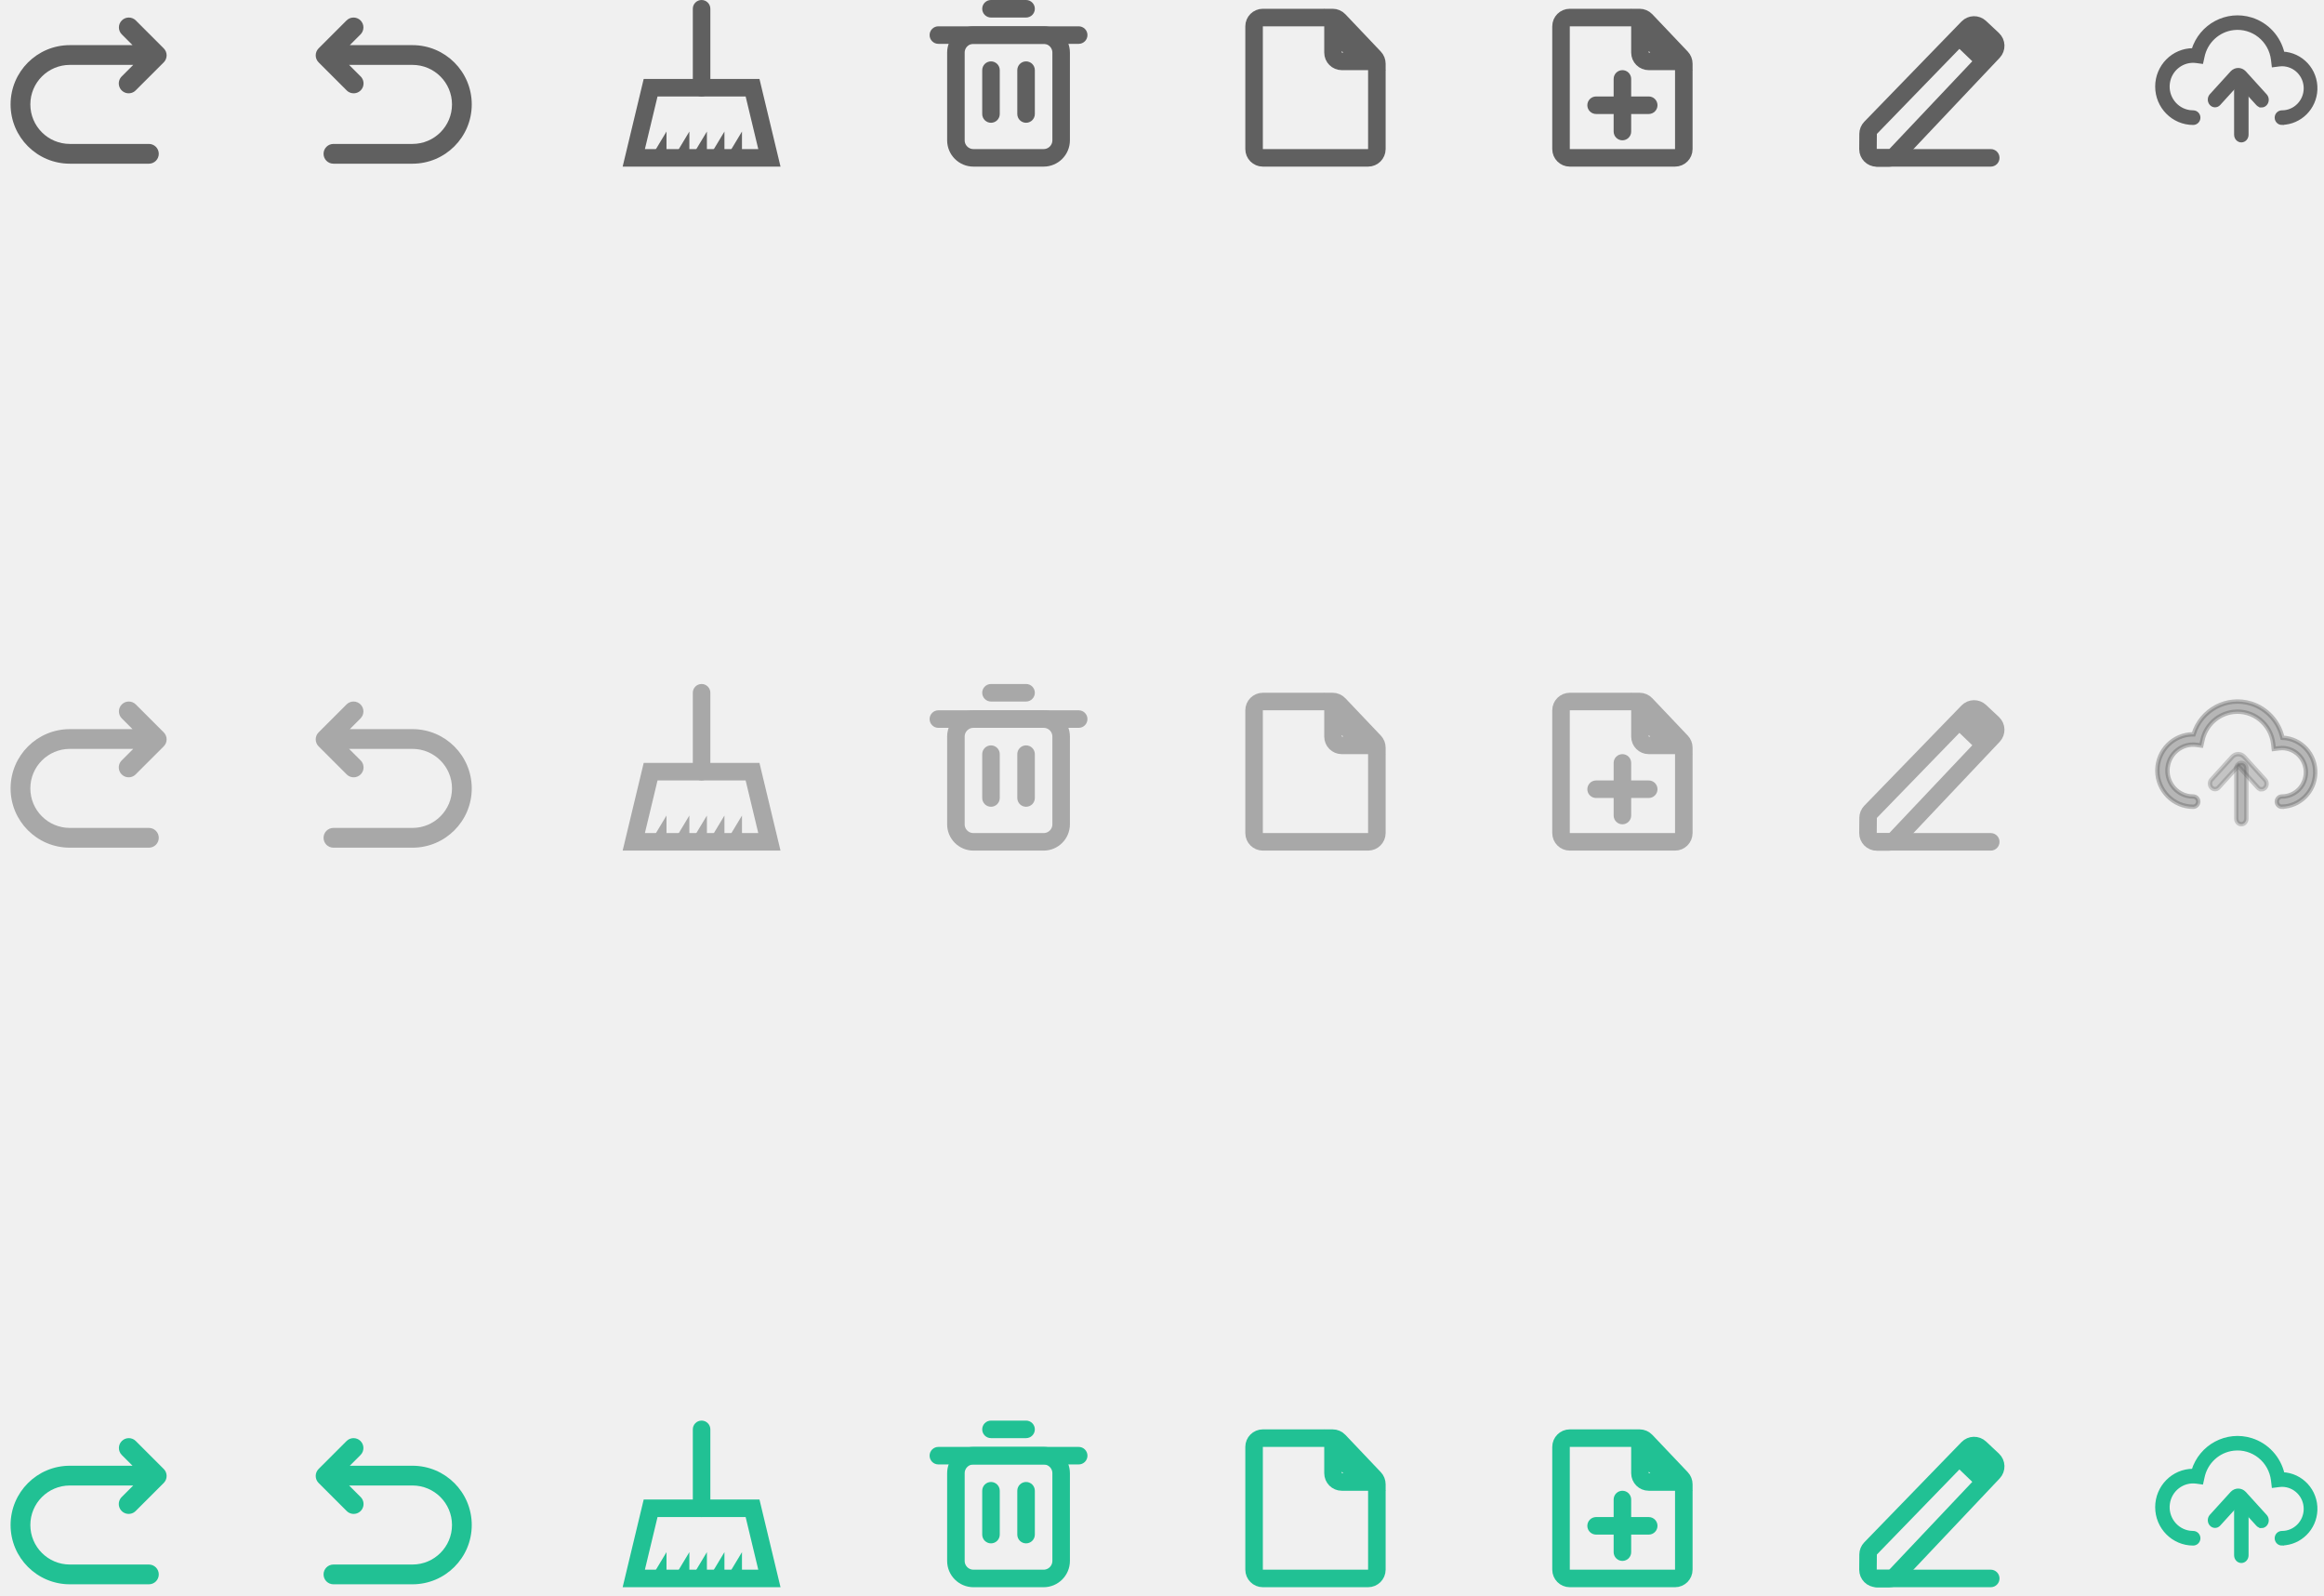
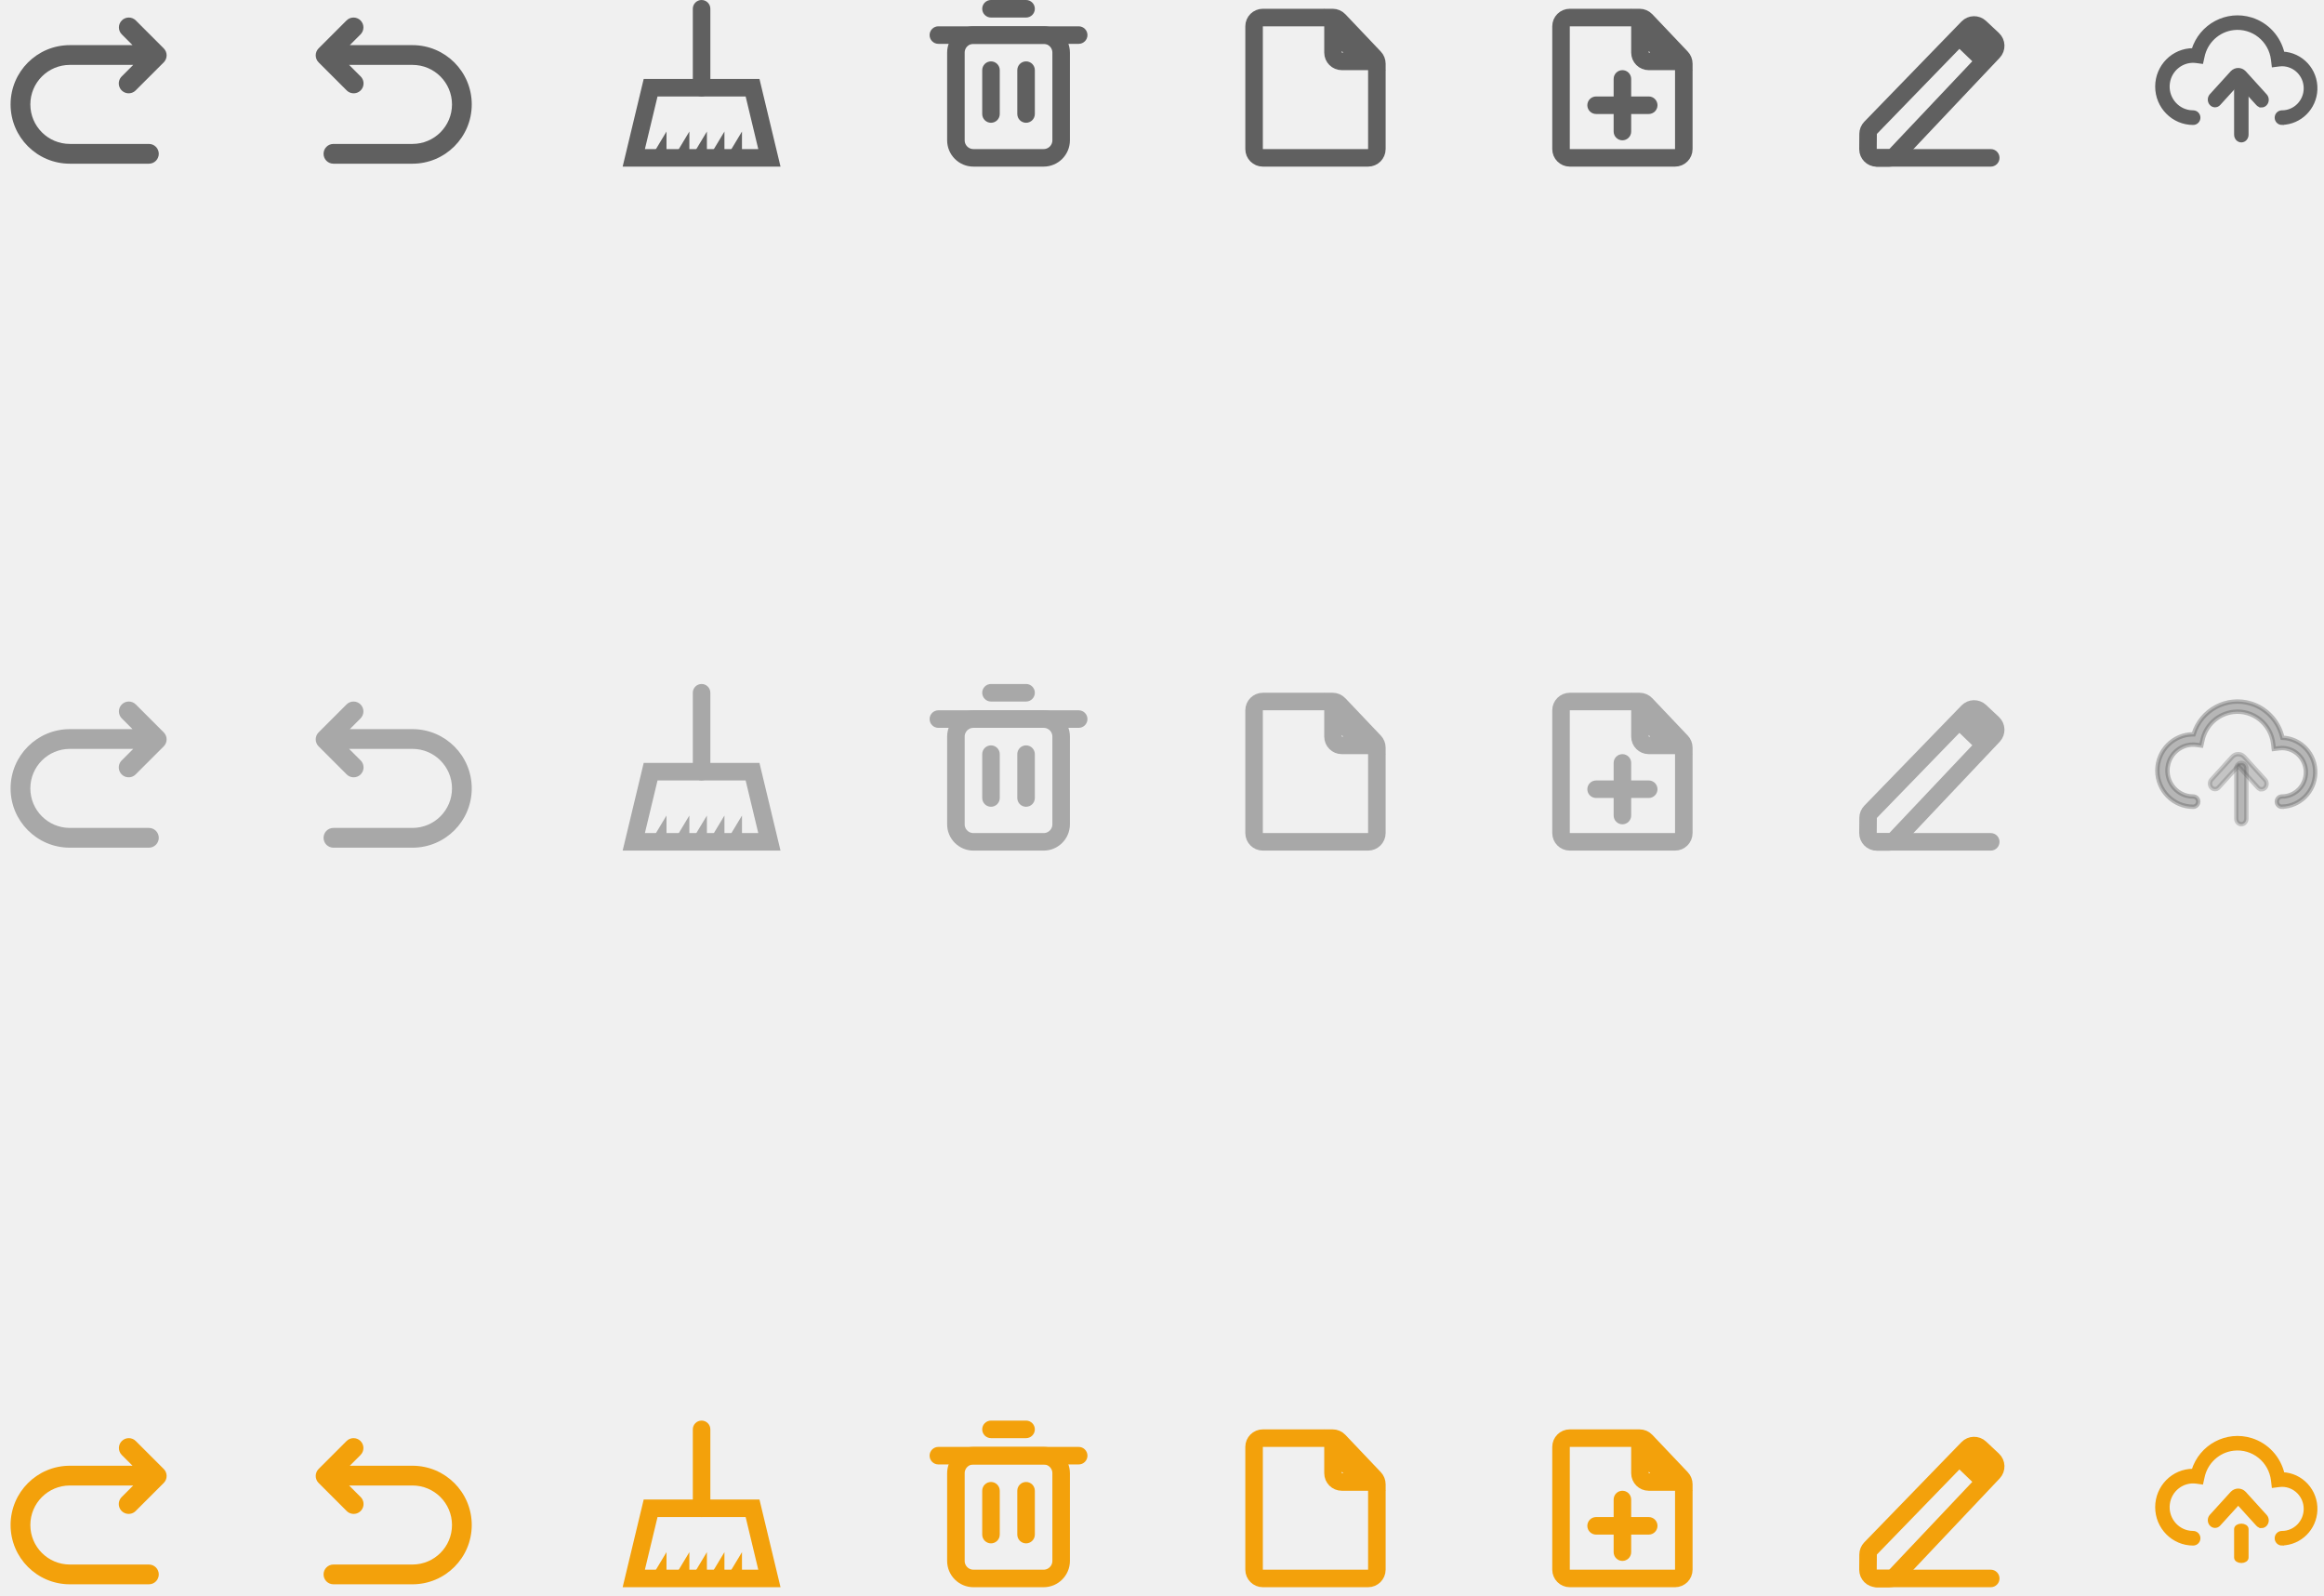
<svg xmlns="http://www.w3.org/2000/svg" width="265px" height="182px" viewBox="0 0 265 182" version="1.1">
  <g id="Page-1" stroke="none" stroke-width="1" fill="none" fill-rule="evenodd">
    <g id="撤销_hover-copy" transform="translate(10, 10) scale(-1, 1) translate(-10, -10) ">
      <g id="撤销">
        <rect id="Rectangle-9-Copy-5" x="0" y="0" width="20" height="20" />
        <g fill-rule="nonzero">
          <rect id="Rectangle-path" fill="#04B7A1" opacity="0" x="0" y="0" width="20" height="20" />
          <path d="M4.887,5.147 L12.033,5.147 C15.767,5.147 18.793,8.173 18.793,11.907 C18.793,15.64 15.767,18.667 12.033,18.667 L3.02,18.667 C2.398,18.667 1.894,18.162 1.894,17.54 C1.894,16.918 2.398,16.413 3.02,16.413 L12.033,16.413 C14.522,16.413 16.54,14.396 16.54,11.907 C16.54,9.418 14.522,7.4 12.033,7.4 L4.807,7.4 L6.111,8.704 C6.403,8.987 6.521,9.406 6.417,9.8 C6.314,10.193 6.006,10.501 5.612,10.604 C5.218,10.706 4.799,10.589 4.517,10.296 L1.33,7.111 C1.119,6.899 1,6.613 1,6.314 C1,6.015 1.119,5.728 1.33,5.516 L4.517,2.33 C4.956,1.89 5.67,1.89 6.11,2.33 C6.55,2.77 6.551,3.483 6.111,3.923 L4.887,5.147 Z" id="Shape" fill="#606060" />
        </g>
      </g>
    </g>
    <g id="撤销_hover-copy" opacity="0.5" transform="translate(10, 88) scale(-1, 1) translate(-10, -88) translate(0, 78)">
      <g id="撤销">
        <rect id="Rectangle-9-Copy-5" x="0" y="0" width="20" height="20" />
        <g fill-rule="nonzero">
          <rect id="Rectangle-path" fill="#04B7A1" opacity="0" x="0" y="0" width="20" height="20" />
          <path d="M4.887,5.147 L12.033,5.147 C15.767,5.147 18.793,8.173 18.793,11.907 C18.793,15.64 15.767,18.667 12.033,18.667 L3.02,18.667 C2.398,18.667 1.894,18.162 1.894,17.54 C1.894,16.918 2.398,16.413 3.02,16.413 L12.033,16.413 C14.522,16.413 16.54,14.396 16.54,11.907 C16.54,9.418 14.522,7.4 12.033,7.4 L4.807,7.4 L6.111,8.704 C6.403,8.987 6.521,9.406 6.417,9.8 C6.314,10.193 6.006,10.501 5.612,10.604 C5.218,10.706 4.799,10.589 4.517,10.296 L1.33,7.111 C1.119,6.899 1,6.613 1,6.314 C1,6.015 1.119,5.728 1.33,5.516 L4.517,2.33 C4.956,1.89 5.67,1.89 6.11,2.33 C6.55,2.77 6.551,3.483 6.111,3.923 L4.887,5.147 Z" id="Shape" fill="#606060" />
        </g>
      </g>
    </g>
    <g id="撤销_hover-copy" transform="translate(35, 0)">
      <g id="撤销">
        <rect id="Rectangle-9-Copy-5" x="0" y="0" width="20" height="20" />
        <g fill-rule="nonzero">
          <rect id="Rectangle-path" fill="#04B7A1" opacity="0" x="0" y="0" width="20" height="20" />
          <path d="M4.887,5.147 L12.033,5.147 C15.767,5.147 18.793,8.173 18.793,11.907 C18.793,15.64 15.767,18.667 12.033,18.667 L3.02,18.667 C2.398,18.667 1.894,18.162 1.894,17.54 C1.894,16.918 2.398,16.413 3.02,16.413 L12.033,16.413 C14.522,16.413 16.54,14.396 16.54,11.907 C16.54,9.418 14.522,7.4 12.033,7.4 L4.807,7.4 L6.111,8.704 C6.403,8.987 6.521,9.406 6.417,9.8 C6.314,10.193 6.006,10.501 5.612,10.604 C5.218,10.706 4.799,10.589 4.517,10.296 L1.33,7.111 C1.119,6.899 1,6.613 1,6.314 C1,6.015 1.119,5.728 1.33,5.516 L4.517,2.33 C4.956,1.89 5.67,1.89 6.11,2.33 C6.55,2.77 6.551,3.483 6.111,3.923 L4.887,5.147 Z" id="Shape" fill="#606060" />
        </g>
      </g>
    </g>
    <g id="撤销_hover-copy" opacity="0.5" transform="translate(35, 78)">
      <g id="撤销">
        <rect id="Rectangle-9-Copy-5" x="0" y="0" width="20" height="20" />
        <g fill-rule="nonzero">
          <rect id="Rectangle-path" fill="#04B7A1" opacity="0" x="0" y="0" width="20" height="20" />
          <path d="M4.887,5.147 L12.033,5.147 C15.767,5.147 18.793,8.173 18.793,11.907 C18.793,15.64 15.767,18.667 12.033,18.667 L3.02,18.667 C2.398,18.667 1.894,18.162 1.894,17.54 C1.894,16.918 2.398,16.413 3.02,16.413 L12.033,16.413 C14.522,16.413 16.54,14.396 16.54,11.907 C16.54,9.418 14.522,7.4 12.033,7.4 L4.807,7.4 L6.111,8.704 C6.403,8.987 6.521,9.406 6.417,9.8 C6.314,10.193 6.006,10.501 5.612,10.604 C5.218,10.706 4.799,10.589 4.517,10.296 L1.33,7.111 C1.119,6.899 1,6.613 1,6.314 C1,6.015 1.119,5.728 1.33,5.516 L4.517,2.33 C4.956,1.89 5.67,1.89 6.11,2.33 C6.55,2.77 6.551,3.483 6.111,3.923 L4.887,5.147 Z" id="Shape" fill="#606060" />
        </g>
      </g>
    </g>
    <g id="橡皮擦_hover-copy" transform="translate(70, 0)">
      <rect id="Rectangle-9-Copy-3" x="0" y="0" width="20" height="20" />
      <rect id="Rectangle-path" fill="#FFFFFF" fill-rule="nonzero" opacity="0" x="0" y="0" width="20" height="20" />
      <g id="Group" stroke-width="1" fill-rule="evenodd" transform="translate(1, 0)">
        <path d="M3.188,10 L1.268,18 L16.732,18 L14.812,10 L3.188,10 Z" id="Rectangle-15" stroke="#606060" stroke-width="2" />
        <path d="M9,0 L9,0 C9.552,-1.01453063e-16 10,0.448 10,1 L10,10 C10,10.552 9.552,11 9,11 L9,11 C8.448,11 8,10.552 8,10 L8,1 C8,0.448 8.448,1.01453063e-16 9,0 Z" id="Rectangle-16" fill="#606060" />
        <polygon id="Path-3-Copy" fill="#606060" points="8 17.669 9.606 15 9.606 17.669" />
        <polygon id="Path-3-Copy-2" fill="#606060" points="10 17.669 11.606 15 11.606 17.669" />
        <polygon id="Path-3-Copy-4" fill="#606060" points="12 17.669 13.606 15 13.606 17.669" />
        <polygon id="Path-3" fill="#606060" points="6 17.669 7.606 15 7.606 17.669" />
        <polygon id="Path-3-Copy-3" fill="#606060" points="3.394 17.669 5 15 5 17.669" />
      </g>
    </g>
    <g id="橡皮擦_hover-copy" opacity="0.5" transform="translate(70, 78)">
      <rect id="Rectangle-9-Copy-3" x="0" y="0" width="20" height="20" />
      <rect id="Rectangle-path" fill="#FFFFFF" fill-rule="nonzero" opacity="0" x="0" y="0" width="20" height="20" />
      <g id="Group" stroke-width="1" fill-rule="evenodd" transform="translate(1, 0)">
        <path d="M3.188,10 L1.268,18 L16.732,18 L14.812,10 L3.188,10 Z" id="Rectangle-15" stroke="#606060" stroke-width="2" />
        <path d="M9,0 L9,0 C9.552,-1.01453063e-16 10,0.448 10,1 L10,10 C10,10.552 9.552,11 9,11 L9,11 C8.448,11 8,10.552 8,10 L8,1 C8,0.448 8.448,1.01453063e-16 9,0 Z" id="Rectangle-16" fill="#606060" />
        <polygon id="Path-3-Copy" fill="#606060" points="8 17.669 9.606 15 9.606 17.669" />
        <polygon id="Path-3-Copy-2" fill="#606060" points="10 17.669 11.606 15 11.606 17.669" />
        <polygon id="Path-3-Copy-4" fill="#606060" points="12 17.669 13.606 15 13.606 17.669" />
        <polygon id="Path-3" fill="#606060" points="6 17.669 7.606 15 7.606 17.669" />
        <polygon id="Path-3-Copy-3" fill="#606060" points="3.394 17.669 5 15 5 17.669" />
      </g>
    </g>
    <g id="删除_hover-copy" transform="translate(105, 0)">
      <g id="Group" transform="translate(1, 0)">
        <rect id="Rectangle-2" stroke="#606060" fill="#D8D8D8" x="6.5" y="0.5" width="5" height="1" rx="0.5" />
        <rect id="Rectangle" stroke="#606060" stroke-width="2" x="3" y="4" width="12" height="14" rx="2" />
        <rect id="Rectangle-11" fill="#606060" x="0" y="3" width="18" height="2" rx="1" />
        <rect id="Rectangle-12" stroke="#606060" fill="#D8D8D8" x="6.5" y="7.5" width="1" height="6" rx="0.5" />
        <rect id="Rectangle-12-Copy" stroke="#606060" fill="#D8D8D8" x="10.5" y="7.5" width="1" height="6" rx="0.5" />
      </g>
    </g>
    <g id="删除_hover-copy" opacity="0.5" transform="translate(105, 78)">
      <g id="Group" transform="translate(1, 0)">
        <rect id="Rectangle-2" stroke="#606060" fill="#D8D8D8" x="6.5" y="0.5" width="5" height="1" rx="0.5" />
        <rect id="Rectangle" stroke="#606060" stroke-width="2" x="3" y="4" width="12" height="14" rx="2" />
        <rect id="Rectangle-11" fill="#606060" x="0" y="3" width="18" height="2" rx="1" />
        <rect id="Rectangle-12" stroke="#606060" fill="#D8D8D8" x="6.5" y="7.5" width="1" height="6" rx="0.5" />
        <rect id="Rectangle-12-Copy" stroke="#606060" fill="#D8D8D8" x="10.5" y="7.5" width="1" height="6" rx="0.5" />
      </g>
    </g>
    <g id="新建_hover-copy" transform="translate(175, 0)">
      <g id="新建">
        <rect id="Rectangle-9" x="0" y="0" width="20" height="20" />
        <path d="M4,2 C3.448,2 3,2.448 3,3 L3,17 C3,17.552 3.448,18 4,18 L16,18 C16.552,18 17,17.552 17,17 L17,7.259 C17,7.003 16.902,6.756 16.725,6.57 L12.684,2.312 C12.495,2.113 12.233,2 11.958,2 L4,2 Z" id="Rectangle-3" stroke="#606060" stroke-width="2" />
        <rect id="Rectangle-5" stroke="#606060" x="9.5" y="8.5" width="1" height="7" rx="0.5" />
        <rect id="Rectangle-6" stroke="#606060" x="6.5" y="11.5" width="7" height="1" rx="0.5" />
        <path d="M15.586,7 L12,3.414 L12,6 C12,6.552 12.448,7 13,7 L15.586,7 Z" id="Rectangle-4" stroke="#606060" stroke-width="2" />
      </g>
    </g>
    <g id="分页" transform="translate(140, 0)">
      <g id="新建">
        <rect id="Rectangle-9" x="0" y="0" width="20" height="20" />
        <path d="M4,2 C3.448,2 3,2.448 3,3 L3,17 C3,17.552 3.448,18 4,18 L16,18 C16.552,18 17,17.552 17,17 L17,7.259 C17,7.003 16.902,6.756 16.725,6.57 L12.684,2.312 C12.495,2.113 12.233,2 11.958,2 L4,2 Z" id="Rectangle-3" stroke="#606060" stroke-width="2" />
        <path d="M15.586,7 L12,3.414 L12,6 C12,6.552 12.448,7 13,7 L15.586,7 Z" id="Rectangle-4" stroke="#606060" stroke-width="2" />
      </g>
    </g>
    <g id="分页" opacity="0.5" transform="translate(140, 78)">
      <g id="新建">
        <rect id="Rectangle-9" x="0" y="0" width="20" height="20" />
        <path d="M4,2 C3.448,2 3,2.448 3,3 L3,17 C3,17.552 3.448,18 4,18 L16,18 C16.552,18 17,17.552 17,17 L17,7.259 C17,7.003 16.902,6.756 16.725,6.57 L12.684,2.312 C12.495,2.113 12.233,2 11.958,2 L4,2 Z" id="Rectangle-3" stroke="#606060" stroke-width="2" />
        <path d="M15.586,7 L12,3.414 L12,6 C12,6.552 12.448,7 13,7 L15.586,7 Z" id="Rectangle-4" stroke="#606060" stroke-width="2" />
      </g>
    </g>
    <g id="新建_hover-copy" opacity="0.5" transform="translate(175, 78)">
      <g id="新建">
        <rect id="Rectangle-9" x="0" y="0" width="20" height="20" />
        <path d="M4,2 C3.448,2 3,2.448 3,3 L3,17 C3,17.552 3.448,18 4,18 L16,18 C16.552,18 17,17.552 17,17 L17,7.259 C17,7.003 16.902,6.756 16.725,6.57 L12.684,2.312 C12.495,2.113 12.233,2 11.958,2 L4,2 Z" id="Rectangle-3" stroke="#606060" stroke-width="2" />
        <rect id="Rectangle-5" stroke="#606060" x="9.5" y="8.5" width="1" height="7" rx="0.5" />
        <rect id="Rectangle-6" stroke="#606060" x="6.5" y="11.5" width="7" height="1" rx="0.5" />
        <path d="M15.586,7 L12,3.414 L12,6 C12,6.552 12.448,7 13,7 L15.586,7 Z" id="Rectangle-4" stroke="#606060" stroke-width="2" />
      </g>
    </g>
    <g id="画笔_hover-copy" transform="translate(210, 0)">
      <g id="Group" transform="translate(2, 1)">
        <path d="M15.249,3.491 L13.783,2.117 C13.385,1.744 12.761,1.758 12.381,2.15 L1.298,13.576 C1.119,13.761 1.017,14.007 1.015,14.265 C1.004,15.723 1.004,15.723 1.001,16.01 C1.001,16.562 1.449,17.01 2.001,17.01 L3.421,17.01 C3.696,17.01 3.959,16.896 4.148,16.697 L15.294,4.905 C15.672,4.502 15.651,3.869 15.249,3.491 Z" id="Rectangle-8" stroke="#606060" stroke-width="2" />
        <rect id="Rectangle-10" fill="#606060" x="1" y="16" width="15" height="2" rx="1" />
        <polygon id="Path-25" fill="#606060" points="10.561 3.74 13.507 6.572 15.713 4.08 12.862 1.644" />
      </g>
    </g>
    <g id="画笔_hover-copy" opacity="0.5" transform="translate(210, 78)">
      <g id="Group" transform="translate(2, 1)">
        <path d="M15.249,3.491 L13.783,2.117 C13.385,1.744 12.761,1.758 12.381,2.15 L1.298,13.576 C1.119,13.761 1.017,14.007 1.015,14.265 C1.004,15.723 1.004,15.723 1.001,16.01 C1.001,16.562 1.449,17.01 2.001,17.01 L3.421,17.01 C3.696,17.01 3.959,16.896 4.148,16.697 L15.294,4.905 C15.672,4.502 15.651,3.869 15.249,3.491 Z" id="Rectangle-8" stroke="#606060" stroke-width="2" />
        <rect id="Rectangle-10" fill="#606060" x="1" y="16" width="15" height="2" rx="1" />
        <polygon id="Path-25" fill="#606060" points="10.561 3.74 13.507 6.572 15.713 4.08 12.862 1.644" />
      </g>
    </g>
    <g id="上传_hover" transform="translate(245, 0)">
      <polygon id="Path" points="0 0 20 0 20 20 0 20" />
      <g id="Group" transform="translate(1, 2)" fill="#606060" stroke="#606060" stroke-width="0.5">
        <path d="M14.203,12 C13.884,12 13.626,11.739 13.626,11.416 C13.626,11.094 13.884,10.832 14.203,10.832 L14.203,10.832 C15.712,10.832 16.935,9.594 16.935,8.068 C16.935,6.541 15.712,5.304 14.203,5.304 C14.086,5.305 13.969,5.314 13.853,5.331 L13.275,5.405 L13.206,4.821 L13.206,4.821 C12.945,2.549 10.912,0.92 8.666,1.184 C6.904,1.392 5.474,2.723 5.124,4.482 L5.005,5.016 L4.47,4.942 L4.47,4.942 C2.87,4.72 1.395,5.854 1.176,7.473 C0.957,9.092 2.078,10.584 3.678,10.805 C3.812,10.823 3.946,10.832 4.081,10.832 C4.4,10.832 4.659,11.093 4.659,11.416 C4.659,11.739 4.4,12 4.081,12 L4.081,12 C1.827,12 1.77635684e-15,10.151 1.77635684e-15,7.871 C1.00000002e-07,5.591 1.827,3.743 4.081,3.743 L4.128,3.743 L4.128,3.743 C4.984,0.941 7.924,-0.628 10.694,0.239 C12.485,0.799 13.844,2.283 14.261,4.132 L14.261,4.132 C16.406,4.214 18.079,6.04 17.997,8.211 C17.919,10.287 16.257,11.944 14.203,11.992 L14.203,12 Z" id="Path" />
        <path d="M11.876,10.006 C11.724,10.005 11.578,9.939 11.47,9.82 L9.218,7.344 L6.966,9.82 C6.734,10.058 6.371,10.044 6.154,9.788 C5.949,9.545 5.949,9.169 6.154,8.926 L8.544,6.297 C8.922,5.901 9.515,5.901 9.892,6.297 L12.282,8.93 C12.507,9.177 12.506,9.578 12.282,9.825 C12.174,9.943 12.029,10.01 11.876,10.01 L11.876,10.006 Z" id="Path" />
        <path d="M9.575,13.99 C9.257,13.99 9,13.707 9,13.358 L9,7.633 C9,7.283 9.257,7 9.575,7 C9.892,7 10.149,7.283 10.149,7.633 L10.149,13.358 C10.149,13.707 9.892,13.99 9.575,13.99 Z" id="Path" />
      </g>
    </g>
    <g id="画笔_hover-copy-3" transform="translate(210, 162)">
      <g id="Group" transform="translate(2, 1)">
-         <path d="M15.249,3.491 L13.783,2.117 C13.385,1.744 12.761,1.758 12.381,2.15 L1.298,13.576 C1.119,13.761 1.017,14.007 1.015,14.265 C1.004,15.723 1.004,15.723 1.001,16.01 C1.001,16.562 1.449,17.01 2.001,17.01 L3.421,17.01 C3.696,17.01 3.959,16.896 4.148,16.697 L15.294,4.905 C15.672,4.502 15.651,3.869 15.249,3.491 Z" id="Rectangle-8" stroke="#21C194" stroke-width="2" />
-         <rect id="Rectangle-10" fill="#21C194" x="1" y="16" width="15" height="2" rx="1" />
-         <polygon id="Path-25" fill="#21C194" points="10.561 3.74 13.507 6.572 15.713 4.08 12.862 1.644" />
+         <path d="M15.249,3.491 L13.783,2.117 C13.385,1.744 12.761,1.758 12.381,2.15 L1.298,13.576 C1.119,13.761 1.017,14.007 1.015,14.265 C1.004,15.723 1.004,15.723 1.001,16.01 C1.001,16.562 1.449,17.01 2.001,17.01 L3.421,17.01 C3.696,17.01 3.959,16.896 4.148,16.697 L15.294,4.905 C15.672,4.502 15.651,3.869 15.249,3.491 Z" id="Rectangle-8" stroke="#F3A10B" stroke-width="2" />
+         <rect id="Rectangle-10" fill="#F3A10B" x="1" y="16" width="15" height="2" rx="1" />
+         <polygon id="Path-25" fill="#F3A10B" points="10.561 3.74 13.507 6.572 15.713 4.08 12.862 1.644" />
      </g>
    </g>
    <g id="新建_hover-copy-2" transform="translate(175, 162)">
      <g id="新建-copy">
        <rect id="Rectangle-9" x="0" y="0" width="20" height="20" />
-         <path d="M4,2 C3.448,2 3,2.448 3,3 L3,17 C3,17.552 3.448,18 4,18 L16,18 C16.552,18 17,17.552 17,17 L17,7.259 C17,7.003 16.902,6.756 16.725,6.57 L12.684,2.312 C12.495,2.113 12.233,2 11.958,2 L4,2 Z" id="Rectangle-3" stroke="#21C194" stroke-width="2" />
-         <rect id="Rectangle-5" stroke="#21C194" x="9.5" y="8.5" width="1" height="7" rx="0.5" />
-         <rect id="Rectangle-6" stroke="#21C194" x="6.5" y="11.5" width="7" height="1" rx="0.5" />
-         <path d="M15.586,7 L12,3.414 L12,6 C12,6.552 12.448,7 13,7 L15.586,7 Z" id="Rectangle-4" stroke="#21C194" stroke-width="2" />
+         <path d="M4,2 C3.448,2 3,2.448 3,3 L3,17 C3,17.552 3.448,18 4,18 L16,18 C16.552,18 17,17.552 17,17 L17,7.259 C17,7.003 16.902,6.756 16.725,6.57 L12.684,2.312 C12.495,2.113 12.233,2 11.958,2 L4,2 Z" id="Rectangle-3" stroke="#F3A10B" stroke-width="2" />
+         <rect id="Rectangle-5" stroke="#F3A10B" x="9.5" y="8.5" width="1" height="7" rx="0.5" />
+         <rect id="Rectangle-6" stroke="#F3A10B" x="6.5" y="11.5" width="7" height="1" rx="0.5" />
+         <path d="M15.586,7 L12,3.414 L12,6 C12,6.552 12.448,7 13,7 L15.586,7 Z" id="Rectangle-4" stroke="#F3A10B" stroke-width="2" />
      </g>
    </g>
    <g id="分页-copy" transform="translate(140, 162)">
      <g id="新建">
        <rect id="Rectangle-9" x="0" y="0" width="20" height="20" />
-         <path d="M4,2 C3.448,2 3,2.448 3,3 L3,17 C3,17.552 3.448,18 4,18 L16,18 C16.552,18 17,17.552 17,17 L17,7.259 C17,7.003 16.902,6.756 16.725,6.57 L12.684,2.312 C12.495,2.113 12.233,2 11.958,2 L4,2 Z" id="Rectangle-3" stroke="#21C194" stroke-width="2" />
-         <path d="M15.586,7 L12,3.414 L12,6 C12,6.552 12.448,7 13,7 L15.586,7 Z" id="Rectangle-4" stroke="#21C194" stroke-width="2" />
+         <path d="M4,2 C3.448,2 3,2.448 3,3 L3,17 C3,17.552 3.448,18 4,18 L16,18 C16.552,18 17,17.552 17,17 L17,7.259 C17,7.003 16.902,6.756 16.725,6.57 L12.684,2.312 C12.495,2.113 12.233,2 11.958,2 L4,2 Z" id="Rectangle-3" stroke="#F3A10B" stroke-width="2" />
+         <path d="M15.586,7 L12,3.414 L12,6 C12,6.552 12.448,7 13,7 L15.586,7 Z" id="Rectangle-4" stroke="#F3A10B" stroke-width="2" />
      </g>
    </g>
    <g id="删除_hover-copy-3" transform="translate(105, 162)">
      <g id="Group" transform="translate(1, 0)">
-         <rect id="Rectangle-2" stroke="#21C194" fill="#D8D8D8" x="6.5" y="0.5" width="5" height="1" rx="0.5" />
-         <rect id="Rectangle" stroke="#21C194" stroke-width="2" x="3" y="4" width="12" height="14" rx="2" />
-         <rect id="Rectangle-11" fill="#21C194" x="0" y="3" width="18" height="2" rx="1" />
-         <rect id="Rectangle-12" stroke="#21C194" fill="#D8D8D8" x="6.5" y="7.5" width="1" height="6" rx="0.5" />
-         <rect id="Rectangle-12-Copy" stroke="#21C194" fill="#D8D8D8" x="10.5" y="7.5" width="1" height="6" rx="0.5" />
+         <rect id="Rectangle-2" stroke="#F3A10B" fill="#D8D8D8" x="6.5" y="0.5" width="5" height="1" rx="0.5" />
+         <rect id="Rectangle" stroke="#F3A10B" stroke-width="2" x="3" y="4" width="12" height="14" rx="2" />
+         <rect id="Rectangle-11" fill="#F3A10B" x="0" y="3" width="18" height="2" rx="1" />
+         <rect id="Rectangle-12" stroke="#F3A10B" fill="#D8D8D8" x="6.5" y="7.5" width="1" height="6" rx="0.5" />
+         <rect id="Rectangle-12-Copy" stroke="#F3A10B" fill="#D8D8D8" x="10.5" y="7.5" width="1" height="6" rx="0.5" />
      </g>
    </g>
    <g id="橡皮擦_hover-copy-3" transform="translate(70, 162)">
      <rect id="Rectangle-9-Copy-3" x="0" y="0" width="20" height="20" />
      <rect id="Rectangle-path" fill="#FFFFFF" fill-rule="nonzero" opacity="0" x="0" y="0" width="20" height="20" />
      <g id="Group" stroke-width="1" fill-rule="evenodd" transform="translate(1, 0)">
-         <path d="M3.188,10 L1.268,18 L16.732,18 L14.812,10 L3.188,10 Z" id="Rectangle-15" stroke="#21C194" stroke-width="2" />
-         <path d="M9,0 L9,0 C9.552,-1.01453063e-16 10,0.448 10,1 L10,10 C10,10.552 9.552,11 9,11 L9,11 C8.448,11 8,10.552 8,10 L8,1 C8,0.448 8.448,1.01453063e-16 9,0 Z" id="Rectangle-16" fill="#21C194" />
-         <polygon id="Path-3-Copy" fill="#21C194" points="8 17.669 9.606 15 9.606 17.669" />
-         <polygon id="Path-3-Copy-2" fill="#21C194" points="10 17.669 11.606 15 11.606 17.669" />
-         <polygon id="Path-3-Copy-4" fill="#21C194" points="12 17.669 13.606 15 13.606 17.669" />
-         <polygon id="Path-3" fill="#21C194" points="6 17.669 7.606 15 7.606 17.669" />
-         <polygon id="Path-3-Copy-3" fill="#21C194" points="3.394 17.669 5 15 5 17.669" />
+         <path d="M3.188,10 L1.268,18 L16.732,18 L14.812,10 L3.188,10 Z" id="Rectangle-15" stroke="#F3A10B" stroke-width="2" />
+         <path d="M9,0 L9,0 C9.552,-1.01453063e-16 10,0.448 10,1 L10,10 C10,10.552 9.552,11 9,11 L9,11 C8.448,11 8,10.552 8,10 L8,1 C8,0.448 8.448,1.01453063e-16 9,0 Z" id="Rectangle-16" fill="#F3A10B" />
+         <polygon id="Path-3-Copy" fill="#F3A10B" points="8 17.669 9.606 15 9.606 17.669" />
+         <polygon id="Path-3-Copy-2" fill="#F3A10B" points="10 17.669 11.606 15 11.606 17.669" />
+         <polygon id="Path-3-Copy-4" fill="#F3A10B" points="12 17.669 13.606 15 13.606 17.669" />
+         <polygon id="Path-3" fill="#F3A10B" points="6 17.669 7.606 15 7.606 17.669" />
+         <polygon id="Path-3-Copy-3" fill="#F3A10B" points="3.394 17.669 5 15 5 17.669" />
      </g>
    </g>
    <g id="撤销_hover-copy-3" transform="translate(35, 162)">
      <g id="撤销">
        <rect id="Rectangle-9-Copy-5" x="0" y="0" width="20" height="20" />
        <g fill-rule="nonzero">
          <rect id="Rectangle-path" fill="#04B7A1" opacity="0" x="0" y="0" width="20" height="20" />
-           <path d="M4.887,5.147 L12.033,5.147 C15.767,5.147 18.793,8.173 18.793,11.907 C18.793,15.64 15.767,18.667 12.033,18.667 L3.02,18.667 C2.398,18.667 1.894,18.162 1.894,17.54 C1.894,16.918 2.398,16.413 3.02,16.413 L12.033,16.413 C14.522,16.413 16.54,14.396 16.54,11.907 C16.54,9.418 14.522,7.4 12.033,7.4 L4.807,7.4 L6.111,8.704 C6.403,8.987 6.521,9.406 6.417,9.8 C6.314,10.193 6.006,10.501 5.612,10.604 C5.218,10.706 4.799,10.589 4.517,10.296 L1.33,7.111 C1.119,6.899 1,6.613 1,6.314 C1,6.015 1.119,5.728 1.33,5.516 L4.517,2.33 C4.956,1.89 5.67,1.89 6.11,2.33 C6.55,2.77 6.551,3.483 6.111,3.923 L4.887,5.147 Z" id="Shape" fill="#21C194" />
+           <path d="M4.887,5.147 L12.033,5.147 C15.767,5.147 18.793,8.173 18.793,11.907 C18.793,15.64 15.767,18.667 12.033,18.667 L3.02,18.667 C2.398,18.667 1.894,18.162 1.894,17.54 C1.894,16.918 2.398,16.413 3.02,16.413 L12.033,16.413 C14.522,16.413 16.54,14.396 16.54,11.907 C16.54,9.418 14.522,7.4 12.033,7.4 L4.807,7.4 L6.111,8.704 C6.403,8.987 6.521,9.406 6.417,9.8 C6.314,10.193 6.006,10.501 5.612,10.604 C5.218,10.706 4.799,10.589 4.517,10.296 L1.33,7.111 C1.119,6.899 1,6.613 1,6.314 C1,6.015 1.119,5.728 1.33,5.516 L4.517,2.33 C4.956,1.89 5.67,1.89 6.11,2.33 C6.55,2.77 6.551,3.483 6.111,3.923 L4.887,5.147 Z" id="Shape" fill="#F3A10B" />
        </g>
      </g>
    </g>
    <g id="撤销_hover-copy-3" transform="translate(10, 172) scale(-1, 1) translate(-10, -172) translate(0, 162)">
      <g id="撤销">
        <rect id="Rectangle-9-Copy-5" x="0" y="0" width="20" height="20" />
        <g fill-rule="nonzero">
          <rect id="Rectangle-path" fill="#04B7A1" opacity="0" x="0" y="0" width="20" height="20" />
-           <path d="M4.887,5.147 L12.033,5.147 C15.767,5.147 18.793,8.173 18.793,11.907 C18.793,15.64 15.767,18.667 12.033,18.667 L3.02,18.667 C2.398,18.667 1.894,18.162 1.894,17.54 C1.894,16.918 2.398,16.413 3.02,16.413 L12.033,16.413 C14.522,16.413 16.54,14.396 16.54,11.907 C16.54,9.418 14.522,7.4 12.033,7.4 L4.807,7.4 L6.111,8.704 C6.403,8.987 6.521,9.406 6.417,9.8 C6.314,10.193 6.006,10.501 5.612,10.604 C5.218,10.706 4.799,10.589 4.517,10.296 L1.33,7.111 C1.119,6.899 1,6.613 1,6.314 C1,6.015 1.119,5.728 1.33,5.516 L4.517,2.33 C4.956,1.89 5.67,1.89 6.11,2.33 C6.55,2.77 6.551,3.483 6.111,3.923 L4.887,5.147 Z" id="Shape" fill="#21C194" />
+           <path d="M4.887,5.147 L12.033,5.147 C15.767,5.147 18.793,8.173 18.793,11.907 C18.793,15.64 15.767,18.667 12.033,18.667 L3.02,18.667 C2.398,18.667 1.894,18.162 1.894,17.54 C1.894,16.918 2.398,16.413 3.02,16.413 L12.033,16.413 C14.522,16.413 16.54,14.396 16.54,11.907 C16.54,9.418 14.522,7.4 12.033,7.4 L4.807,7.4 L6.111,8.704 C6.403,8.987 6.521,9.406 6.417,9.8 C6.314,10.193 6.006,10.501 5.612,10.604 C5.218,10.706 4.799,10.589 4.517,10.296 L1.33,7.111 C1.119,6.899 1,6.613 1,6.314 C1,6.015 1.119,5.728 1.33,5.516 L4.517,2.33 C4.956,1.89 5.67,1.89 6.11,2.33 C6.55,2.77 6.551,3.483 6.111,3.923 L4.887,5.147 Z" id="Shape" fill="#F3A10B" />
        </g>
      </g>
    </g>
    <g id="上传_hover" transform="translate(245, 162)">
      <polygon id="Path" points="0 0 20 0 20 20 0 20" />
-       <g id="Group" transform="translate(1, 2)" fill="#21C194" stroke="#21C194" stroke-width="0.5">
+       <g id="Group" transform="translate(1, 2)" fill="#F3A10B" stroke="#F3A10B" stroke-width="0.5">
        <path d="M14.203,12 C13.884,12 13.626,11.739 13.626,11.416 C13.626,11.094 13.884,10.832 14.203,10.832 C15.712,10.832 16.935,9.594 16.935,8.068 C16.935,6.541 15.712,5.304 14.203,5.304 C14.086,5.305 13.969,5.314 13.853,5.331 L13.275,5.405 L13.206,4.821 C12.945,2.549 10.912,0.92 8.666,1.184 C6.904,1.392 5.474,2.723 5.124,4.482 L5.005,5.016 L4.47,4.942 C2.87,4.72 1.395,5.854 1.176,7.473 C0.957,9.092 2.078,10.584 3.678,10.805 C3.812,10.823 3.946,10.832 4.081,10.832 C4.4,10.832 4.659,11.093 4.659,11.416 C4.659,11.739 4.4,12 4.081,12 C1.827,12 1.77635684e-15,10.151 1.77635684e-15,7.871 C1.00000002e-07,5.591 1.827,3.743 4.081,3.743 L4.128,3.743 C4.984,0.941 7.924,-0.628 10.694,0.239 C12.485,0.799 13.844,2.283 14.261,4.132 C16.406,4.214 18.079,6.04 17.997,8.211 C17.919,10.287 16.257,11.944 14.203,11.992 L14.203,12 Z" id="Path" />
        <path d="M11.876,10.006 C11.724,10.005 11.578,9.939 11.47,9.82 L9.218,7.344 L6.966,9.82 C6.734,10.058 6.371,10.044 6.154,9.788 C5.949,9.545 5.949,9.169 6.154,8.926 L8.544,6.297 C8.922,5.901 9.515,5.901 9.892,6.297 L12.282,8.93 C12.507,9.177 12.506,9.578 12.282,9.825 C12.174,9.943 12.029,10.01 11.876,10.01 L11.876,10.006 Z" id="Path" />
-         <path d="M9.575,13.99 C9.257,13.99 9,13.707 9,13.358 L9,7.633 C9,7.283 9.257,7 9.575,7 C9.892,7 10.149,7.283 10.149,7.633 L10.149,13.358 C10.149,13.707 9.892,13.99 9.575,13.99 Z" id="Path" />
+         <path d="M9.575,13.99 C9.257,13.99 9,13.829 9,13.629 L9,10.361 C9,10.162 9.257,10 9.575,10 C9.892,10 10.149,10.162 10.149,10.361 L10.149,13.629 C10.149,13.829 9.892,13.99 9.575,13.99 Z" id="Path" />
      </g>
    </g>
    <g id="上传_hover" transform="translate(245, 78)">
      <polygon id="Path" points="0 0 20 0 20 20 0 20" />
      <g id="Group" transform="translate(1, 2)" fill="#606060" stroke="#606060" stroke-width="0.5">
        <path d="M14.203,12 C13.884,12 13.626,11.739 13.626,11.416 C13.626,11.094 13.884,10.832 14.203,10.832 C15.712,10.832 16.935,9.594 16.935,8.068 C16.935,6.541 15.712,5.304 14.203,5.304 C14.086,5.305 13.969,5.314 13.853,5.331 L13.275,5.405 L13.206,4.821 C12.945,2.549 10.912,0.92 8.666,1.184 C6.904,1.392 5.474,2.723 5.124,4.482 L5.005,5.016 L4.47,4.942 C2.87,4.72 1.395,5.854 1.176,7.473 C0.957,9.092 2.078,10.584 3.678,10.805 C3.812,10.823 3.946,10.832 4.081,10.832 C4.4,10.832 4.659,11.093 4.659,11.416 C4.659,11.739 4.4,12 4.081,12 C1.827,12 1.77635684e-15,10.151 1.77635684e-15,7.871 C1.00000002e-07,5.591 1.827,3.743 4.081,3.743 L4.128,3.743 C4.984,0.941 7.924,-0.628 10.694,0.239 C12.485,0.799 13.844,2.283 14.261,4.132 C16.406,4.214 18.079,6.04 17.997,8.211 C17.919,10.287 16.257,11.944 14.203,11.992 L14.203,12 Z" id="Path" stroke-opacity="0.4" fill-opacity="0.4" />
        <path d="M11.876,10.006 C11.724,10.005 11.578,9.939 11.47,9.82 L9.218,7.344 L6.966,9.82 C6.734,10.058 6.371,10.044 6.154,9.788 C5.949,9.545 5.949,9.169 6.154,8.926 L8.544,6.297 C8.922,5.901 9.515,5.901 9.892,6.297 L12.282,8.93 C12.507,9.177 12.506,9.578 12.282,9.825 C12.174,9.943 12.029,10.01 11.876,10.01 L11.876,10.006 Z" id="Path" stroke-opacity="0.3" fill-opacity="0.3" />
        <path d="M9,13.358 L9,7.633 C9,7.283 9.257,7 9.575,7 C9.892,7 10.149,7.283 10.149,7.633 L10.149,13.358 C10.149,13.707 9.892,13.99 9.575,13.99 C9.257,13.99 9,13.707 9,13.358 Z" id="Path" stroke-opacity="0.3" fill-opacity="0.4" />
      </g>
    </g>
  </g>
</svg>
